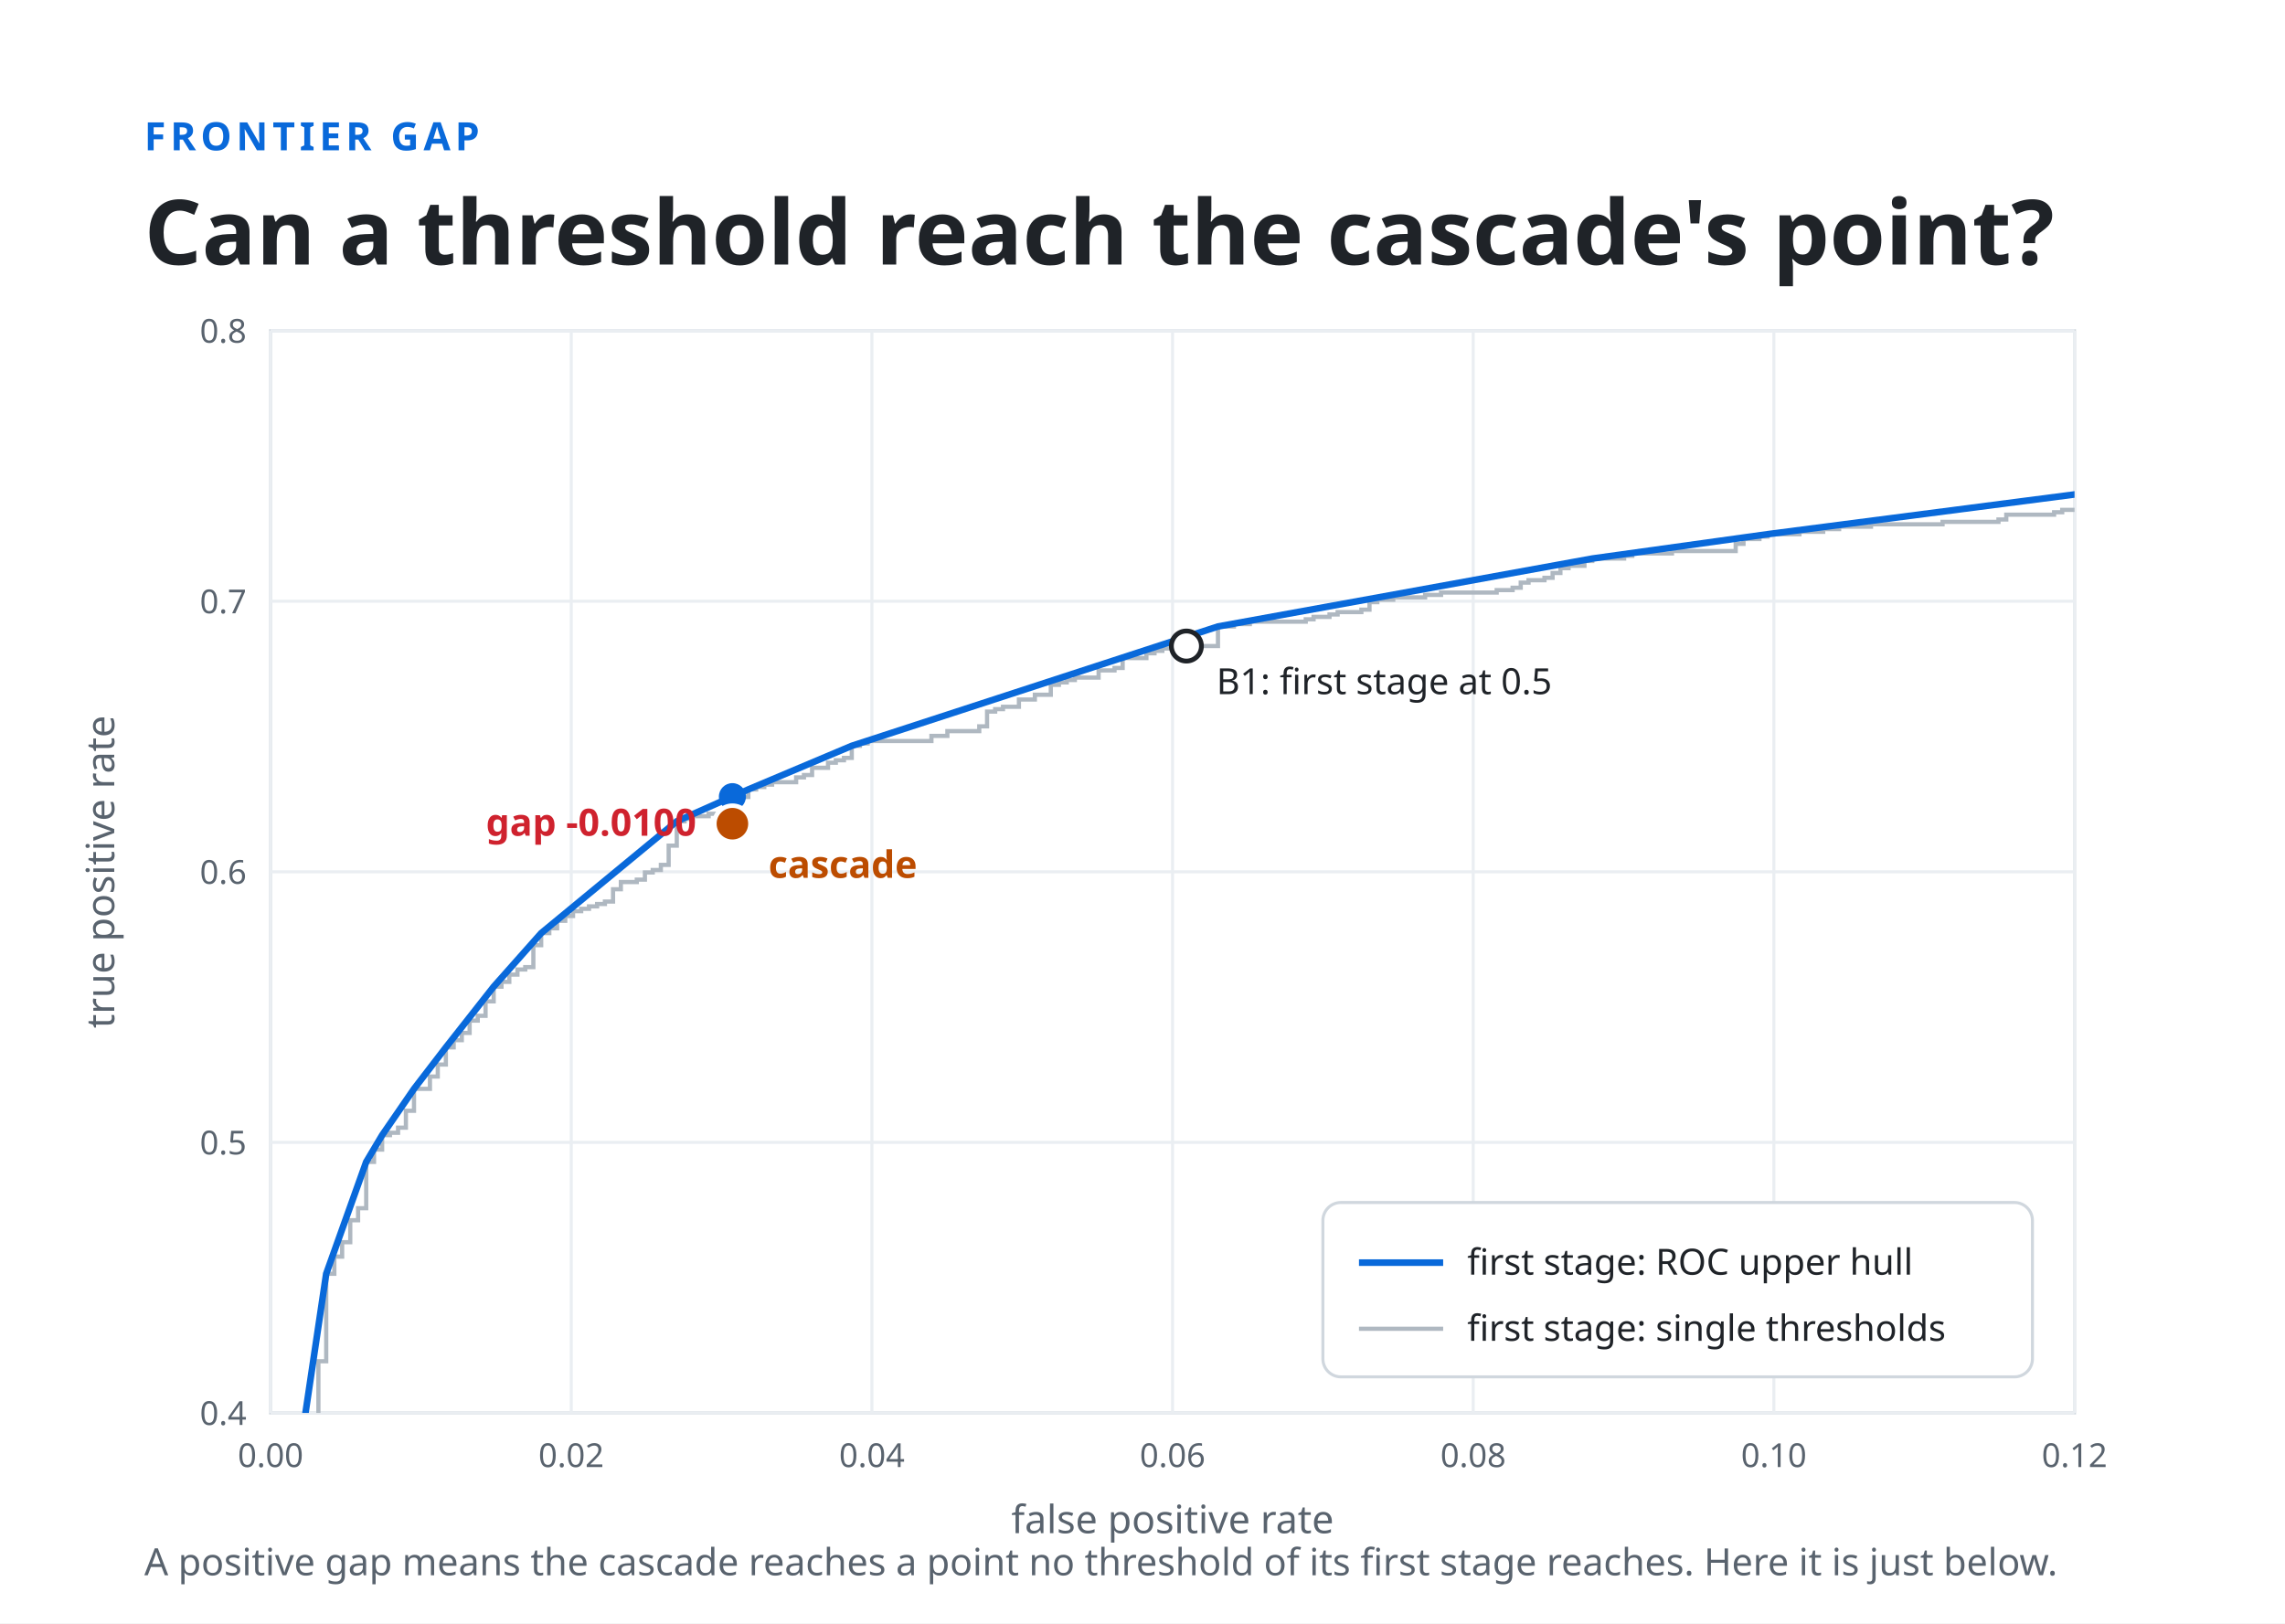
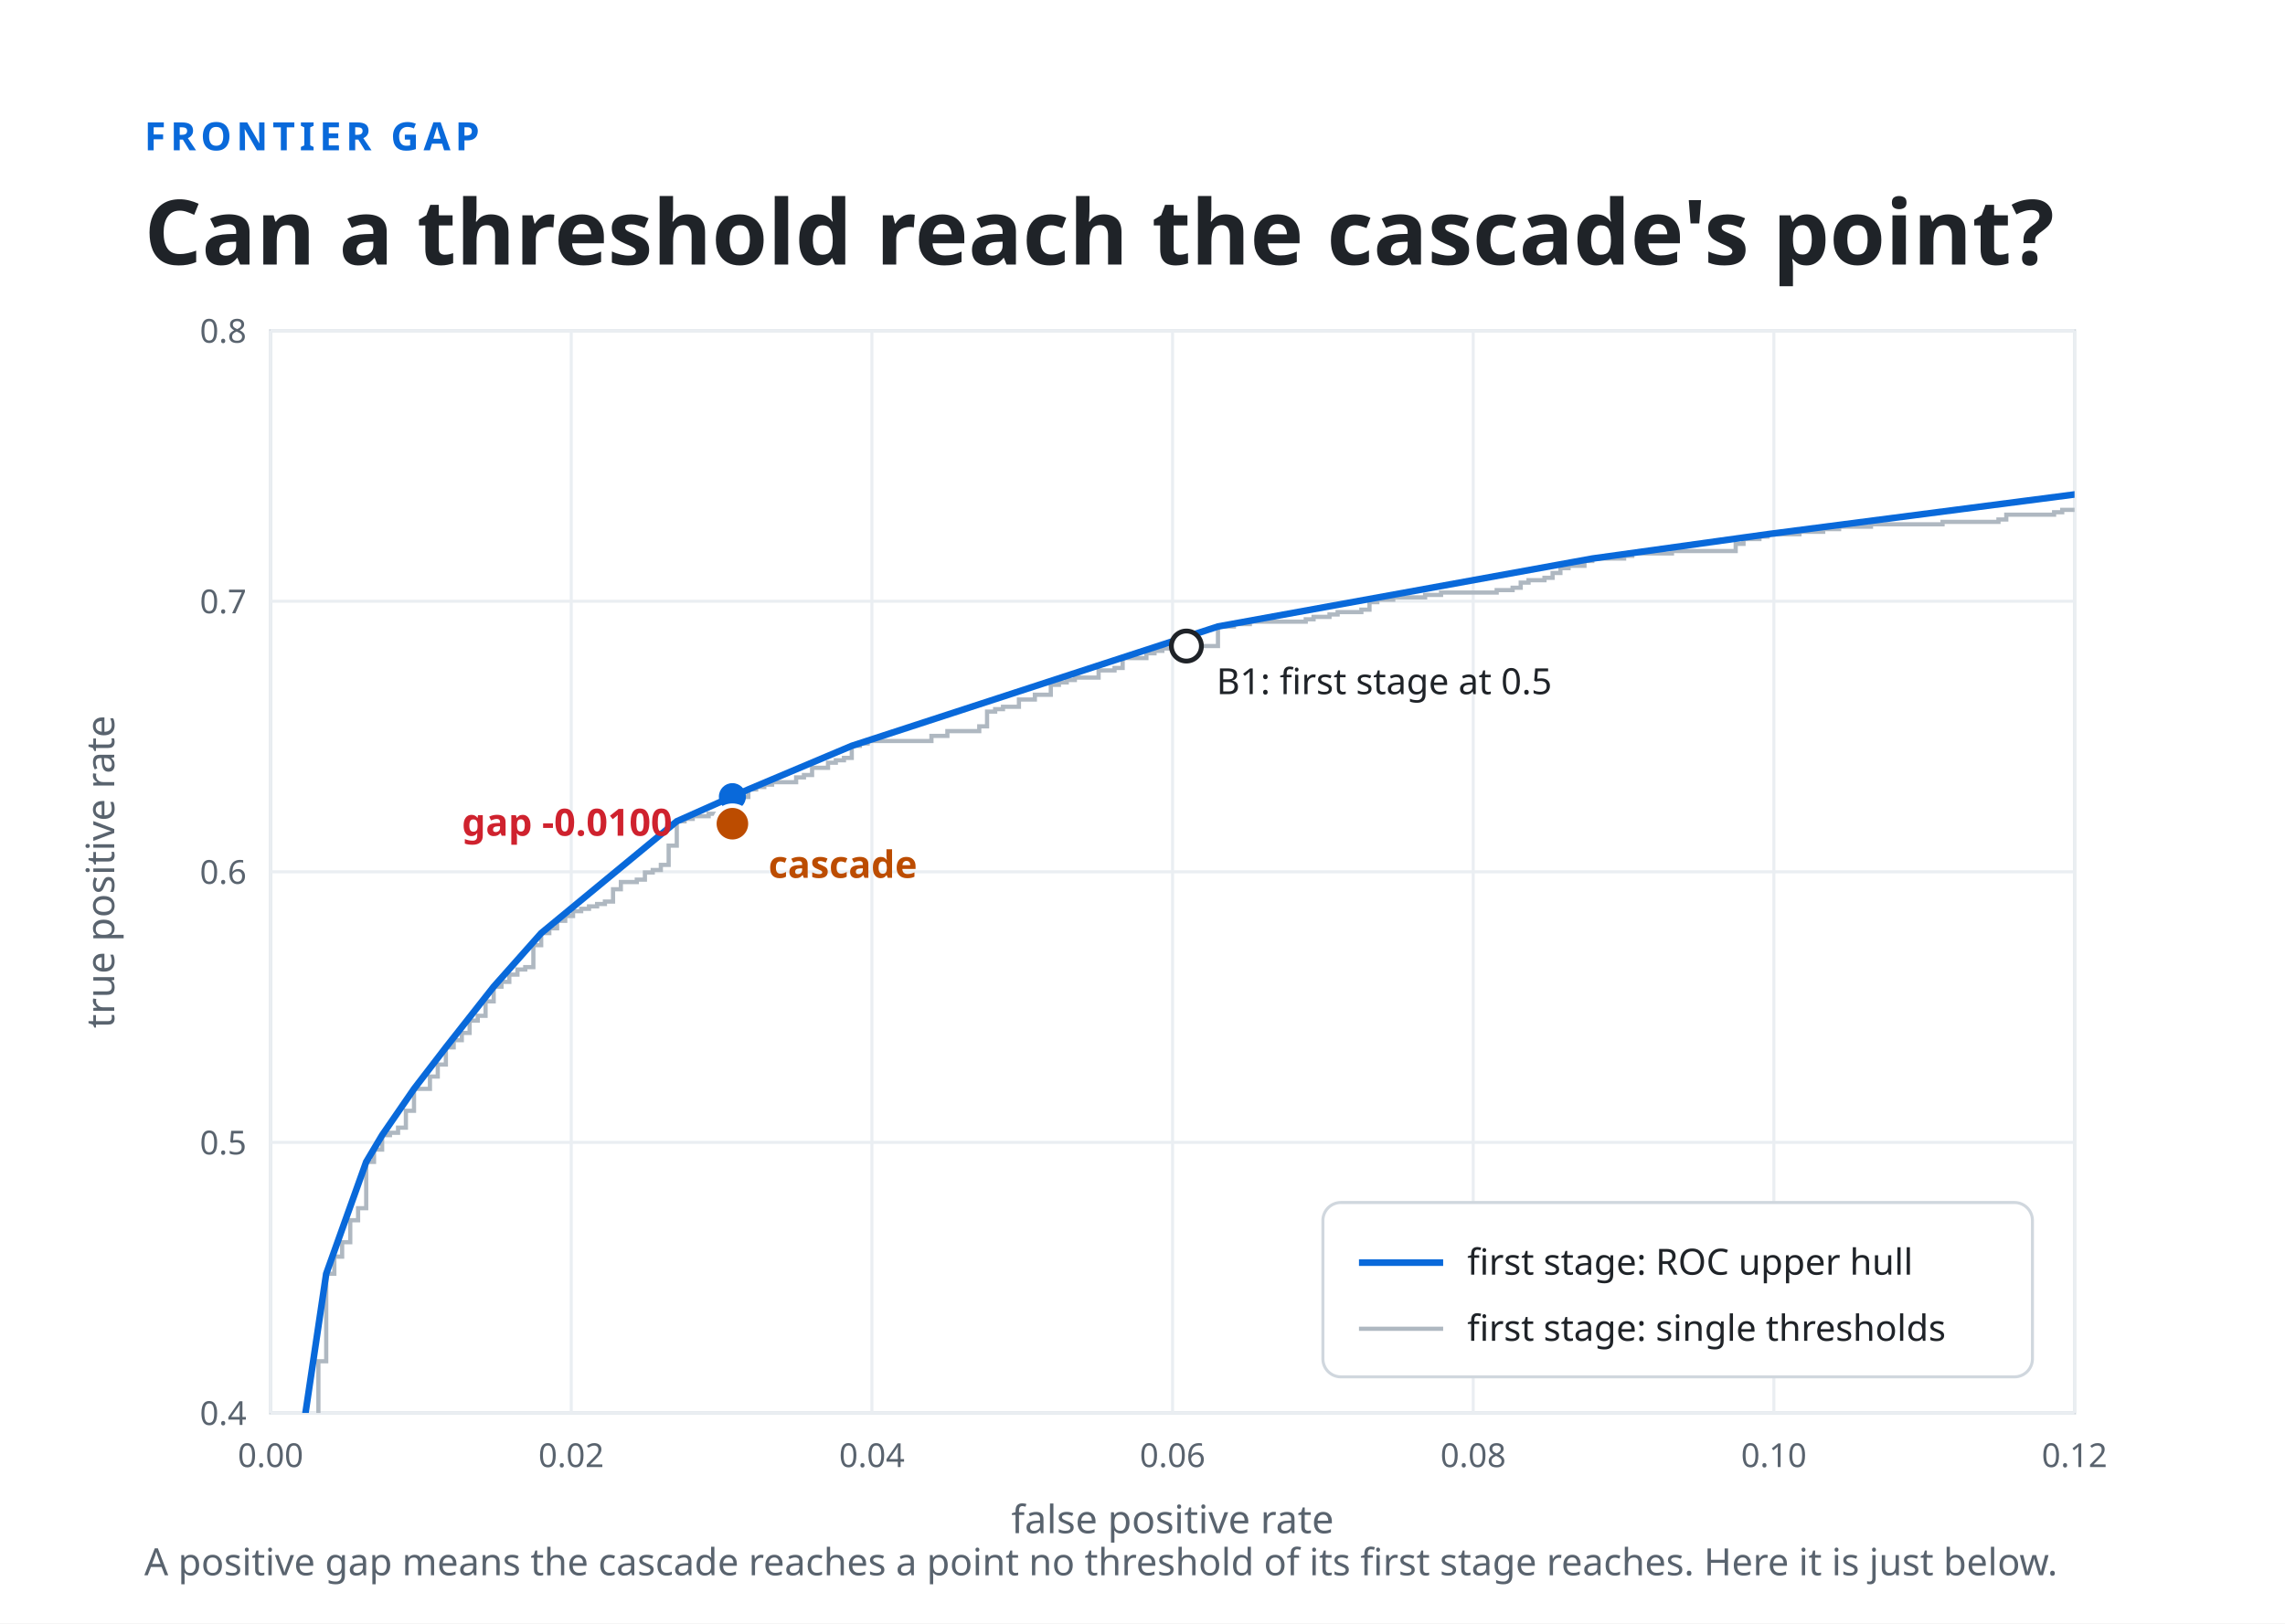
<svg xmlns="http://www.w3.org/2000/svg" width="760" height="540" viewBox="0 0 760 540" role="img" aria-label="Frontier gap for the R1 example, seed 0: the cascade lies just below the first stage's ROC hull">
  <defs>
    <marker id="arrow" viewBox="0 0 10 10" refX="9" refY="5" markerWidth="8" markerHeight="8" orient="auto-start-reverse">
      <path d="M0,0 L10,5 L0,10 z" fill="#8c959f" />
    </marker>
  </defs>
  <rect width="100%" height="100%" fill="#ffffff" />
  <text x="48.0" y="50.0" font-family="-apple-system, BlinkMacSystemFont, 'Segoe UI', 'Noto Sans', Helvetica, Arial, sans-serif" font-size="13" font-weight="700" fill="#0969da" text-anchor="start" letter-spacing="1.5">FRONTIER GAP</text>
  <text x="48.0" y="88.0" font-family="-apple-system, BlinkMacSystemFont, 'Segoe UI', 'Noto Sans', Helvetica, Arial, sans-serif" font-size="30" font-weight="700" fill="#1f2328" text-anchor="start">Can a threshold reach the cascade's point?</text>
  <rect x="90.0" y="110.0" width="600.0" height="360.0" rx="0" fill="#fff" stroke="#d0d7de" stroke-width="1" />
  <line x1="90.0" y1="110.0" x2="90.0" y2="470.0" stroke="#eaeef2" stroke-width="1" />
  <text x="90.0" y="488.0" font-family="-apple-system, BlinkMacSystemFont, 'Segoe UI', 'Noto Sans', Helvetica, Arial, sans-serif" font-size="11" font-weight="400" fill="#59636e" text-anchor="middle">0.00</text>
  <line x1="190.0" y1="110.0" x2="190.0" y2="470.0" stroke="#eaeef2" stroke-width="1" />
  <text x="190.0" y="488.0" font-family="-apple-system, BlinkMacSystemFont, 'Segoe UI', 'Noto Sans', Helvetica, Arial, sans-serif" font-size="11" font-weight="400" fill="#59636e" text-anchor="middle">0.02</text>
  <line x1="290.0" y1="110.0" x2="290.0" y2="470.0" stroke="#eaeef2" stroke-width="1" />
  <text x="290.0" y="488.0" font-family="-apple-system, BlinkMacSystemFont, 'Segoe UI', 'Noto Sans', Helvetica, Arial, sans-serif" font-size="11" font-weight="400" fill="#59636e" text-anchor="middle">0.04</text>
  <line x1="390.0" y1="110.0" x2="390.0" y2="470.0" stroke="#eaeef2" stroke-width="1" />
  <text x="390.0" y="488.0" font-family="-apple-system, BlinkMacSystemFont, 'Segoe UI', 'Noto Sans', Helvetica, Arial, sans-serif" font-size="11" font-weight="400" fill="#59636e" text-anchor="middle">0.06</text>
  <line x1="490.0" y1="110.0" x2="490.0" y2="470.0" stroke="#eaeef2" stroke-width="1" />
  <text x="490.0" y="488.0" font-family="-apple-system, BlinkMacSystemFont, 'Segoe UI', 'Noto Sans', Helvetica, Arial, sans-serif" font-size="11" font-weight="400" fill="#59636e" text-anchor="middle">0.08</text>
  <line x1="590.0" y1="110.0" x2="590.0" y2="470.0" stroke="#eaeef2" stroke-width="1" />
  <text x="590.0" y="488.0" font-family="-apple-system, BlinkMacSystemFont, 'Segoe UI', 'Noto Sans', Helvetica, Arial, sans-serif" font-size="11" font-weight="400" fill="#59636e" text-anchor="middle">0.10</text>
  <line x1="690.0" y1="110.0" x2="690.0" y2="470.0" stroke="#eaeef2" stroke-width="1" />
  <text x="690.0" y="488.0" font-family="-apple-system, BlinkMacSystemFont, 'Segoe UI', 'Noto Sans', Helvetica, Arial, sans-serif" font-size="11" font-weight="400" fill="#59636e" text-anchor="middle">0.12</text>
  <line x1="90.0" y1="470.0" x2="690.0" y2="470.0" stroke="#eaeef2" stroke-width="1" />
  <text x="82.0" y="474.0" font-family="-apple-system, BlinkMacSystemFont, 'Segoe UI', 'Noto Sans', Helvetica, Arial, sans-serif" font-size="11" font-weight="400" fill="#59636e" text-anchor="end">0.4</text>
  <line x1="90.0" y1="380.0" x2="690.0" y2="380.0" stroke="#eaeef2" stroke-width="1" />
  <text x="82.0" y="384.0" font-family="-apple-system, BlinkMacSystemFont, 'Segoe UI', 'Noto Sans', Helvetica, Arial, sans-serif" font-size="11" font-weight="400" fill="#59636e" text-anchor="end">0.5</text>
  <line x1="90.0" y1="290.0" x2="690.0" y2="290.0" stroke="#eaeef2" stroke-width="1" />
  <text x="82.0" y="294.0" font-family="-apple-system, BlinkMacSystemFont, 'Segoe UI', 'Noto Sans', Helvetica, Arial, sans-serif" font-size="11" font-weight="400" fill="#59636e" text-anchor="end">0.6</text>
  <line x1="90.0" y1="200.0" x2="690.0" y2="200.0" stroke="#eaeef2" stroke-width="1" />
  <text x="82.0" y="204.0" font-family="-apple-system, BlinkMacSystemFont, 'Segoe UI', 'Noto Sans', Helvetica, Arial, sans-serif" font-size="11" font-weight="400" fill="#59636e" text-anchor="end">0.7</text>
  <line x1="90.0" y1="110.0" x2="690.0" y2="110.0" stroke="#eaeef2" stroke-width="1" />
  <text x="82.0" y="114.0" font-family="-apple-system, BlinkMacSystemFont, 'Segoe UI', 'Noto Sans', Helvetica, Arial, sans-serif" font-size="11" font-weight="400" fill="#59636e" text-anchor="end">0.8</text>
  <text x="390.0" y="510.0" font-family="-apple-system, BlinkMacSystemFont, 'Segoe UI', 'Noto Sans', Helvetica, Arial, sans-serif" font-size="13" font-weight="400" fill="#59636e" text-anchor="middle">false positive rate</text>
  <text transform="translate(38,290.0) rotate(-90)" font-family="-apple-system, BlinkMacSystemFont, 'Segoe UI', 'Noto Sans', Helvetica, Arial, sans-serif" font-size="13" fill="#59636e" text-anchor="middle">true positive rate</text>
  <clipPath id="plot">
    <rect x="90" y="110" width="600" height="360" />
  </clipPath>
  <g clip-path="url(#plot)">
    <path d="M90.0,830.0 L90.0,828.4 L90.0,826.8 L90.0,826.0 L90.0,825.1 L90.0,824.3 L90.0,823.5 L90.0,822.7 L90.0,821.9 L90.0,821.1 L90.0,820.3 L90.0,819.5 L90.0,818.7 L90.0,817.9 L90.0,817.1 L90.0,816.2 L90.0,815.4 L90.0,814.6 L90.0,813.8 L90.0,813.0 L90.0,812.2 L90.0,811.4 L90.0,810.6 L90.0,809.8 L90.0,809.0 L90.0,808.1 L90.0,807.3 L90.0,806.5 L90.0,805.7 L90.0,804.9 L90.0,804.1 L90.0,803.3 L90.0,802.5 L90.0,801.7 L90.0,800.9 L90.0,800.1 L90.0,799.2 L90.0,798.4 L90.0,797.6 L90.0,796.8 L90.0,796.0 L90.0,795.2 L90.0,794.4 L90.0,793.6 L90.0,792.8 L90.0,792.0 L90.0,791.2 L90.0,790.3 L90.0,789.5 L90.0,788.7 L90.0,787.9 L90.0,787.1 L90.0,786.3 L90.0,785.5 L90.0,784.7 L90.0,783.9 L90.0,783.1 L90.0,782.2 L90.0,781.4 L90.0,780.6 L90.0,779.8 L90.0,779.0 L90.0,778.2 L90.0,777.4 L90.0,776.6 L90.0,775.8 L90.0,775.0 L90.0,774.2 L90.0,773.3 L90.0,772.5 L90.0,771.7 L90.0,770.9 L90.0,770.1 L90.0,769.3 L90.0,768.5 L90.0,767.7 L90.0,766.9 L90.0,766.1 L90.0,765.3 L90.0,764.4 L90.0,763.6 L90.0,762.8 L90.0,762.0 L90.0,761.2 L90.0,760.4 L90.0,759.6 L90.0,758.8 L90.0,758.0 L90.0,757.2 L90.0,756.3 L90.0,755.5 L90.0,754.7 L90.0,753.9 L90.0,753.1 L90.0,752.3 L90.0,751.5 L90.0,750.7 L90.0,749.9 L90.0,749.1 L90.0,748.3 L90.0,747.4 L90.0,746.6 L90.0,745.8 L90.0,745.0 L90.0,744.2 L90.0,743.4 L90.0,742.6 L90.0,741.8 L90.0,741.0 L90.0,740.2 L90.0,739.4 L90.0,738.5 L90.0,737.7 L90.0,736.9 L90.0,736.1 L90.0,735.3 L90.0,734.5 L90.0,733.7 L90.0,732.9 L90.0,732.1 L90.0,731.3 L90.0,730.4 L90.0,729.6 L90.0,728.8 L90.0,728.0 L90.0,727.2 L90.0,726.4 L90.0,725.6 L90.0,724.8 L90.0,724.0 L90.0,723.2 L90.0,722.4 L90.0,721.5 L90.0,720.7 L90.0,719.9 L90.0,719.1 L90.0,718.3 L90.0,717.5 L90.0,716.7 L90.0,715.9 L90.0,715.1 L90.0,714.3 L90.0,713.5 L90.0,712.6 L90.0,711.8 L90.0,711.0 L90.0,710.2 L90.0,709.4 L90.0,708.6 L90.0,707.8 L90.0,707.0 L90.0,706.2 L90.0,705.4 L90.0,704.6 L90.0,703.7 L90.0,702.9 L90.0,702.1 L90.0,701.3 L90.0,700.5 L90.0,699.7 L90.0,698.9 L90.0,698.1 L90.0,697.3 L90.0,696.5 L90.0,695.6 L90.0,694.8 L90.0,694.0 L90.0,693.2 L90.0,692.4 L90.0,691.6 L90.0,690.8 L90.0,690.0 L90.0,689.2 L90.0,688.4 L90.0,687.6 L90.0,686.7 L90.0,685.9 L90.0,685.1 L90.0,684.3 L90.0,683.5 L90.0,682.7 L90.0,681.9 L90.0,681.1 L90.0,680.3 L90.0,679.5 L90.0,678.7 L90.0,677.8 L90.0,677.0 L90.0,676.2 L90.0,675.4 L90.0,674.6 L92.6,674.6 L92.6,673.8 L92.6,673.0 L92.6,672.2 L92.6,671.4 L92.6,670.6 L92.6,669.7 L92.6,668.9 L92.6,668.1 L92.6,667.3 L92.6,666.5 L92.6,665.7 L92.6,664.9 L92.6,664.1 L92.6,663.3 L92.6,662.5 L92.6,661.7 L92.6,660.8 L92.6,660.0 L92.6,659.2 L92.6,658.4 L92.6,657.6 L92.6,656.8 L92.6,656.0 L92.6,655.2 L92.6,654.4 L92.6,653.6 L92.6,652.8 L92.6,651.9 L92.6,651.1 L92.6,650.3 L92.6,649.5 L92.6,648.7 L92.6,647.9 L92.6,647.1 L92.6,646.3 L92.6,645.5 L92.6,644.7 L92.6,643.8 L92.6,643.0 L92.6,642.2 L92.6,641.4 L92.6,640.6 L92.6,639.8 L92.6,639.0 L92.6,638.2 L92.6,637.4 L92.6,636.6 L92.6,635.8 L92.6,634.9 L92.6,634.1 L92.6,633.3 L92.6,632.5 L92.6,631.7 L92.6,630.9 L92.6,630.1 L92.6,629.3 L92.6,628.5 L92.6,627.7 L92.6,626.9 L92.6,626.0 L92.6,625.2 L92.6,624.4 L92.6,623.6 L92.6,622.8 L92.6,622.0 L92.6,621.2 L92.6,620.4 L92.6,619.6 L92.6,618.8 L92.6,617.9 L92.6,617.1 L92.6,616.3 L92.6,615.5 L92.6,614.7 L92.6,613.9 L92.6,613.1 L92.6,612.3 L92.6,611.5 L92.6,610.7 L92.6,609.9 L92.6,609.0 L92.6,608.2 L92.6,607.4 L92.6,606.6 L92.6,605.8 L92.6,605.0 L92.6,604.2 L92.6,603.4 L92.6,602.6 L92.6,601.8 L92.6,601.0 L92.6,600.1 L92.6,599.3 L92.6,598.5 L92.6,597.7 L92.6,596.9 L92.6,596.1 L92.6,595.3 L92.6,594.5 L92.6,593.7 L92.6,592.9 L92.6,592.1 L92.6,591.2 L92.6,590.4 L92.6,589.6 L92.6,588.8 L92.6,588.0 L92.6,587.2 L92.6,586.4 L92.6,585.6 L92.6,584.8 L92.6,584.0 L92.6,583.1 L92.6,582.3 L92.6,581.5 L92.6,580.7 L92.6,579.9 L92.6,579.1 L92.6,578.3 L92.6,577.5 L92.6,576.7 L92.6,575.9 L92.6,575.1 L92.6,574.2 L92.6,573.4 L92.6,572.6 L92.6,571.8 L92.6,571.0 L92.6,570.2 L92.6,569.4 L92.6,568.6 L92.6,567.8 L92.6,567.0 L92.6,566.2 L92.6,565.3 L92.6,564.5 L92.6,563.7 L92.6,562.9 L92.6,562.1 L92.6,561.3 L92.6,560.5 L92.6,559.7 L92.6,558.9 L92.6,558.1 L92.6,557.2 L92.6,556.4 L92.6,555.6 L92.6,554.8 L92.6,554.0 L92.6,553.2 L92.6,552.4 L92.6,551.6 L92.6,550.8 L92.6,550.0 L92.6,549.2 L92.6,548.3 L92.6,547.5 L92.6,546.7 L92.6,545.9 L92.6,545.1 L92.6,544.3 L92.6,543.5 L92.6,542.7 L92.6,541.9 L92.6,541.1 L92.6,540.3 L92.6,539.4 L92.6,538.6 L92.6,537.8 L92.6,537.0 L92.6,536.2 L92.6,535.4 L92.6,534.6 L92.6,533.8 L92.6,533.0 L92.6,532.2 L92.6,531.3 L92.6,530.5 L95.3,530.5 L95.3,529.7 L97.9,529.7 L97.9,528.9 L97.9,528.1 L97.9,527.3 L97.9,526.5 L100.6,526.5 L100.6,525.7 L100.6,524.9 L100.6,524.1 L100.6,523.3 L100.6,522.4 L100.6,521.6 L100.6,520.8 L100.6,520.0 L100.6,519.2 L100.6,518.4 L100.6,517.6 L100.6,516.8 L100.6,516.0 L100.6,515.2 L100.6,514.4 L100.6,513.5 L100.6,512.7 L100.6,511.9 L100.6,511.1 L100.6,510.3 L100.6,509.5 L100.6,508.7 L103.2,508.7 L103.2,507.9 L103.2,507.1 L103.2,506.3 L103.2,505.4 L103.2,504.6 L103.2,503.8 L103.2,503.0 L103.2,502.2 L103.2,501.4 L103.2,500.6 L103.2,499.8 L103.2,499.0 L103.2,498.2 L103.2,497.4 L103.2,496.5 L103.2,495.7 L103.2,494.9 L103.2,494.1 L103.2,493.3 L103.2,492.5 L103.2,491.7 L103.2,490.9 L103.2,490.1 L103.2,489.3 L103.2,488.5 L103.2,487.6 L103.2,486.8 L103.2,486.0 L103.2,485.2 L103.2,484.4 L103.2,483.6 L103.2,482.8 L105.9,482.8 L105.9,482.0 L105.9,481.2 L105.9,480.4 L105.9,479.6 L105.9,478.7 L105.9,477.9 L105.9,477.1 L105.9,476.3 L105.9,475.5 L105.9,474.7 L105.9,473.9 L105.9,473.1 L105.9,472.3 L105.9,471.5 L105.9,470.6 L105.9,469.8 L105.9,469.0 L105.9,468.2 L105.9,467.4 L105.9,466.6 L105.9,465.8 L105.9,465.0 L105.9,464.2 L105.9,463.4 L105.9,462.6 L105.9,461.7 L105.9,460.9 L105.9,460.1 L105.9,459.3 L105.9,458.5 L105.9,457.7 L105.9,456.9 L105.9,456.1 L105.9,455.3 L105.9,454.5 L105.9,453.7 L105.9,452.8 L108.5,452.8 L108.5,452.0 L108.5,451.2 L108.5,450.4 L108.5,449.6 L108.5,448.8 L108.5,448.0 L108.5,447.2 L108.5,446.4 L108.5,445.6 L108.5,444.7 L108.5,443.9 L108.5,443.1 L108.5,442.3 L108.5,441.5 L108.5,440.7 L108.5,439.9 L108.5,439.1 L108.5,438.3 L108.5,437.5 L108.5,436.7 L108.5,435.8 L108.5,435.0 L108.5,434.2 L108.5,433.4 L108.5,432.6 L108.5,431.8 L108.5,431.0 L108.5,430.2 L108.5,429.4 L108.5,428.6 L108.5,427.8 L108.5,426.9 L108.5,426.1 L108.5,425.3 L108.5,424.5 L108.5,423.7 L111.2,423.7 L111.2,422.9 L111.2,422.1 L111.2,421.3 L111.2,420.5 L111.2,419.7 L111.2,418.8 L111.2,418.0 L113.8,418.0 L113.8,417.2 L113.8,416.4 L113.8,415.6 L113.8,414.8 L113.8,414.0 L113.8,413.2 L116.5,413.2 L116.5,412.4 L116.5,411.6 L116.5,410.8 L116.5,409.9 L116.5,409.1 L116.5,408.3 L116.5,407.5 L116.5,406.7 L116.5,405.9 L119.1,405.9 L119.1,405.1 L119.1,404.3 L119.1,403.5 L119.1,402.7 L119.1,401.9 L121.8,401.9 L121.8,401.0 L121.8,400.2 L121.8,399.4 L121.8,398.6 L121.8,397.8 L121.8,397.0 L121.8,396.2 L121.8,395.4 L121.8,394.6 L121.8,393.8 L121.8,392.9 L121.8,392.1 L121.8,391.3 L121.8,390.5 L121.8,389.7 L121.8,388.9 L121.8,388.1 L121.8,387.3 L121.8,386.5 L124.4,386.5 L124.4,385.7 L124.4,384.9 L124.4,384.0 L124.4,383.2 L124.4,382.4 L127.1,382.4 L127.1,381.6 L127.1,380.8 L127.1,380.0 L127.1,379.2 L127.1,378.4 L127.1,377.6 L129.7,377.6 L129.7,376.8 L132.4,376.8 L132.4,376.0 L132.4,375.1 L135.0,375.1 L135.0,374.3 L135.0,373.5 L135.0,372.7 L135.0,371.9 L135.0,371.1 L135.0,370.3 L135.0,369.5 L137.7,369.5 L137.7,368.7 L137.7,367.9 L137.7,367.1 L137.7,366.2 L137.7,365.4 L137.7,364.6 L137.7,363.8 L137.7,363.0 L137.7,362.2 L140.3,362.2 L143.0,362.2 L143.0,361.4 L143.0,360.6 L143.0,359.8 L143.0,359.0 L143.0,358.1 L145.6,358.1 L145.6,357.3 L145.6,356.5 L145.6,355.7 L145.6,354.9 L145.6,354.1 L148.3,354.1 L148.3,353.3 L148.3,352.5 L148.3,351.7 L148.3,350.9 L148.3,350.1 L148.3,349.2 L148.3,348.4 L150.9,348.4 L150.9,347.6 L150.9,346.8 L150.9,346.0 L153.6,346.0 L153.6,345.2 L153.6,344.4 L153.6,343.6 L156.2,343.6 L156.2,342.8 L156.2,342.0 L156.2,341.2 L156.2,340.3 L156.2,339.5 L158.9,339.5 L158.9,338.7 L158.9,337.9 L161.5,337.9 L161.5,337.1 L161.5,336.3 L161.5,335.5 L161.5,334.7 L161.5,333.9 L161.5,333.1 L164.2,333.1 L164.2,332.2 L164.2,331.4 L164.2,330.6 L164.2,329.8 L164.2,329.0 L164.2,328.2 L166.8,328.2 L166.8,327.4 L166.8,326.6 L169.4,326.6 L169.4,325.8 L169.4,325.0 L169.4,324.2 L172.1,324.2 L172.1,323.3 L172.1,322.5 L174.7,322.5 L174.7,321.7 L177.4,321.7 L177.4,320.9 L177.4,320.1 L177.4,319.3 L177.4,318.5 L177.4,317.7 L177.4,316.9 L177.4,316.1 L177.4,315.3 L177.4,314.4 L180.0,314.4 L180.0,313.6 L180.0,312.8 L180.0,312.0 L180.0,311.2 L180.0,310.4 L182.7,310.4 L182.7,309.6 L182.7,308.8 L185.3,308.8 L185.3,308.0 L185.3,307.2 L185.3,306.3 L188.0,306.3 L188.0,305.5 L188.0,304.7 L190.6,304.7 L190.6,303.9 L190.6,303.1 L193.3,303.1 L193.3,302.3 L195.9,302.3 L195.9,301.5 L198.6,301.5 L198.6,300.7 L201.2,300.7 L201.2,299.9 L203.9,299.9 L203.9,299.1 L203.9,298.3 L203.9,297.4 L203.9,296.6 L203.9,295.8 L206.5,295.8 L206.5,295.0 L206.5,294.2 L206.5,293.4 L209.2,293.4 L211.8,293.4 L211.8,292.6 L214.5,292.6 L214.5,291.8 L214.5,291.0 L214.5,290.2 L217.1,290.2 L217.1,289.4 L219.8,289.4 L219.8,288.5 L219.8,287.7 L222.4,287.7 L222.4,286.9 L222.4,286.1 L222.4,285.3 L222.4,284.5 L222.4,283.7 L222.4,282.9 L222.4,282.1 L222.4,281.3 L225.1,281.3 L225.1,280.4 L225.1,279.6 L225.1,278.8 L225.1,278.0 L225.1,277.2 L225.1,276.4 L225.1,275.6 L225.1,274.8 L225.1,274.0 L225.1,273.2 L227.7,273.2 L227.7,272.4 L230.4,272.4 L230.4,271.5 L233.0,271.5 L235.7,271.5 L235.7,270.7 L238.3,270.7 L241.0,270.7 L241.0,269.9 L241.0,269.1 L241.0,268.3 L243.6,268.3 L243.6,267.5 L243.6,266.7 L243.6,265.9 L243.6,265.1 L246.2,265.1 L248.9,265.1 L248.9,264.3 L248.9,263.5 L248.9,262.6 L251.5,262.6 L251.5,261.8 L254.2,261.8 L254.2,261.0 L256.8,261.0 L256.8,260.2 L259.5,260.2 L262.1,260.2 L264.8,260.2 L264.8,259.4 L264.8,258.6 L267.4,258.6 L267.4,257.8 L270.1,257.8 L270.1,257.0 L270.1,256.2 L270.1,255.4 L272.7,255.4 L275.4,255.4 L275.4,254.6 L275.4,253.7 L278.0,253.7 L278.0,252.9 L280.7,252.9 L280.7,252.1 L283.3,252.1 L283.3,251.3 L283.3,250.5 L283.3,249.7 L283.3,248.9 L283.3,248.1 L286.0,248.1 L286.0,247.3 L288.6,247.3 L288.6,246.5 L291.3,246.5 L293.9,246.5 L296.6,246.5 L299.2,246.5 L301.9,246.5 L304.5,246.5 L307.2,246.5 L309.8,246.5 L309.8,245.6 L309.8,244.8 L312.5,244.8 L315.1,244.8 L315.1,244.0 L315.1,243.2 L317.8,243.2 L320.4,243.2 L323.1,243.2 L325.7,243.2 L325.7,242.4 L325.7,241.6 L328.3,241.6 L328.3,240.8 L328.3,240.0 L328.3,239.2 L328.3,238.4 L328.3,237.6 L328.3,236.7 L331.0,236.7 L331.0,235.9 L333.6,235.9 L333.6,235.1 L336.3,235.1 L338.9,235.1 L338.9,234.3 L338.9,233.5 L338.9,232.7 L341.6,232.7 L344.2,232.7 L344.2,231.9 L344.2,231.1 L346.9,231.1 L349.5,231.1 L349.5,230.3 L349.5,229.5 L349.5,228.7 L349.5,227.8 L352.2,227.8 L352.2,227.0 L354.8,227.0 L354.8,226.2 L357.5,226.2 L357.5,225.4 L360.1,225.4 L362.8,225.4 L365.4,225.4 L365.4,224.6 L365.4,223.8 L365.4,223.0 L368.1,223.0 L370.7,223.0 L370.7,222.2 L373.4,222.2 L373.4,221.4 L373.4,220.6 L373.4,219.7 L373.4,218.9 L376.0,218.9 L378.7,218.9 L381.3,218.9 L381.3,218.1 L381.3,217.3 L384.0,217.3 L384.0,216.5 L386.6,216.5 L386.6,215.7 L389.3,215.7 L389.3,214.9 L391.9,214.9 L394.6,214.9 L397.2,214.9 L399.9,214.9 L402.5,214.9 L405.1,214.9 L405.1,214.1 L405.1,213.3 L405.1,212.5 L405.1,211.7 L405.1,210.8 L405.1,210.0 L405.1,209.2 L405.1,208.4 L407.8,208.4 L410.4,208.4 L410.4,207.6 L413.1,207.6 L415.7,207.6 L415.7,206.8 L418.4,206.8 L421.0,206.8 L423.7,206.8 L426.3,206.8 L429.0,206.8 L431.6,206.8 L434.3,206.8 L434.3,206.0 L436.9,206.0 L436.9,205.2 L439.6,205.2 L442.2,205.2 L442.2,204.4 L444.9,204.4 L444.9,203.6 L447.5,203.6 L450.2,203.6 L452.8,203.6 L452.8,202.8 L455.5,202.8 L455.5,201.9 L455.5,201.1 L455.5,200.3 L458.1,200.3 L458.1,199.5 L460.8,199.5 L463.4,199.5 L463.4,198.7 L466.1,198.7 L468.7,198.7 L471.4,198.7 L474.0,198.7 L474.0,197.9 L476.7,197.9 L479.3,197.9 L479.3,197.1 L481.9,197.1 L484.6,197.1 L487.2,197.1 L489.9,197.1 L492.5,197.1 L495.2,197.1 L497.8,197.1 L497.8,196.3 L500.5,196.3 L503.1,196.3 L503.1,195.5 L505.8,195.5 L505.8,194.7 L505.8,193.8 L508.4,193.8 L508.4,193.0 L511.1,193.0 L513.7,193.0 L513.7,192.2 L516.4,192.2 L516.4,191.4 L516.4,190.6 L519.0,190.6 L519.0,189.8 L519.0,189.0 L521.7,189.0 L521.7,188.2 L524.3,188.2 L527.0,188.2 L527.0,187.4 L527.0,186.6 L529.6,186.6 L529.6,185.8 L532.3,185.8 L534.9,185.8 L537.6,185.8 L540.2,185.8 L540.2,184.9 L542.9,184.9 L542.9,184.1 L545.5,184.1 L548.2,184.1 L550.8,184.1 L553.5,184.1 L556.1,184.1 L556.1,183.3 L558.8,183.3 L561.4,183.3 L564.0,183.3 L566.7,183.3 L569.3,183.3 L572.0,183.3 L574.6,183.3 L577.3,183.3 L577.3,182.5 L577.3,181.7 L577.3,180.9 L579.9,180.9 L579.9,180.1 L579.9,179.3 L582.6,179.3 L585.2,179.3 L585.2,178.5 L587.9,178.5 L587.9,177.7 L590.5,177.7 L593.2,177.7 L595.8,177.7 L598.5,177.7 L598.5,176.9 L601.1,176.9 L603.8,176.9 L606.4,176.9 L606.4,176.0 L609.1,176.0 L611.7,176.0 L611.7,175.2 L614.4,175.2 L617.0,175.2 L619.7,175.2 L622.3,175.2 L622.3,174.4 L625.0,174.4 L627.6,174.4 L630.3,174.4 L632.9,174.4 L635.6,174.4 L638.2,174.4 L640.8,174.4 L643.5,174.4 L646.1,174.4 L646.1,173.6 L648.8,173.6 L651.4,173.6 L654.1,173.6 L656.7,173.6 L659.4,173.6 L662.0,173.6 L664.7,173.6 L664.7,172.8 L667.3,172.8 L667.3,172.0 L667.3,171.2 L670.0,171.2 L672.6,171.2 L675.3,171.2 L677.9,171.2 L680.6,171.2 L683.2,171.2 L683.2,170.4 L685.9,170.4 L685.9,169.6 L688.5,169.6 L691.2,169.6 L693.8,169.6 L696.5,169.6 L699.1,169.6 L701.8,169.6 L704.4,169.6 L707.1,169.6 L707.1,168.8 L707.1,167.9 L707.1,167.1 L709.7,167.1 L712.4,167.1 L712.4,166.3 L712.4,165.5 L715.0,165.5 L717.6,165.5 L720.3,165.5 L722.9,165.5 L725.6,165.5 L728.2,165.5 L730.9,165.5 L733.5,165.5 L736.2,165.5 L738.8,165.5 L741.5,165.5 L744.1,165.5 L744.1,164.7 L746.8,164.7 L749.4,164.7 L752.1,164.7 L752.1,163.9 L754.7,163.9 L757.4,163.9 L760.0,163.9 L762.7,163.9 L762.7,163.1 L762.7,162.3 L765.3,162.3 L768.0,162.3 L770.6,162.3 L773.3,162.3 L775.9,162.3 L778.6,162.3 L778.6,161.5 L778.6,160.7 L781.2,160.7 L783.9,160.7 L783.9,159.9 L786.5,159.9 L789.2,159.9 L791.8,159.9 L794.4,159.9 L797.1,159.9 L799.7,159.9 L802.4,159.9 L802.4,159.0 L805.0,159.0 L807.7,159.0 L807.7,158.2 L810.3,158.2 L813.0,158.2 L815.6,158.2 L815.6,157.4 L815.6,156.6 L815.6,155.8 L818.3,155.8 L820.9,155.8 L820.9,155.0 L823.6,155.0 L823.6,154.2 L823.6,153.4 L823.6,152.6 L826.2,152.6 L828.9,152.6 L828.9,151.8 L831.5,151.8 L831.5,151.0 L834.2,151.0 L836.8,151.0 L839.5,151.0 L839.5,150.1 L842.1,150.1 L842.1,149.3 L844.8,149.3 L847.4,149.3 L850.1,149.3 L852.7,149.3 L855.4,149.3 L855.4,148.5 L855.4,147.7 L858.0,147.7 L860.7,147.7 L863.3,147.7 L866.0,147.7 L868.6,147.7" fill="none" stroke="#afb8c1" stroke-width="1.4" />
    <path d="M90.0,830.0 L90.0,674.6 L92.6,530.5 L108.5,423.7 L121.8,386.5 L127.1,377.6 L137.7,362.2 L148.3,348.4 L164.2,328.2 L180.0,310.4 L225.1,273.2 L248.9,262.6 L283.3,248.1 L405.1,208.4 L529.6,185.8 L587.9,177.7 L1001.0,124.2" fill="none" stroke="#0969da" stroke-width="2.2" />
  </g>
  <line x1="243.6" y1="274.0" x2="243.6" y2="265.0" stroke="#cf222e" stroke-width="2" />
  <circle cx="243.6" cy="265.0" r="4.5" fill="#0969da" stroke="none" stroke-width="1" />
  <circle cx="243.6" cy="274.0" r="6" fill="#bc4c00" stroke="#fff" stroke-width="1.5" />
  <circle cx="394.6" cy="214.9" r="5" fill="#fff" stroke="#1f2328" stroke-width="1.6" />
  <text x="404.6" y="230.9" font-family="-apple-system, BlinkMacSystemFont, 'Segoe UI', 'Noto Sans', Helvetica, Arial, sans-serif" font-size="12" font-weight="400" fill="#1f2328" text-anchor="start">B1: first stage at 0.5</text>
  <text x="255.6" y="292.0" font-family="-apple-system, BlinkMacSystemFont, 'Segoe UI', 'Noto Sans', Helvetica, Arial, sans-serif" font-size="12.5" font-weight="700" fill="#bc4c00" text-anchor="start">cascade</text>
-   <text x="231.6" y="278.0" font-family="-apple-system, BlinkMacSystemFont, 'Segoe UI', 'Noto Sans', Helvetica, Arial, sans-serif" font-size="12.5" font-weight="700" fill="#cf222e" text-anchor="end">gap -0.0100</text>
+   <text x="223.6" y="278.0" font-family="-apple-system, BlinkMacSystemFont, 'Segoe UI', 'Noto Sans', Helvetica, Arial, sans-serif" font-size="12.5" font-weight="700" fill="#cf222e" text-anchor="end">gap -0.0100</text>
  <rect x="440.0" y="400.0" width="236.0" height="58.0" rx="6" fill="#fff" stroke="#d0d7de" stroke-width="1" />
  <line x1="452.0" y1="420.0" x2="480.0" y2="420.0" stroke="#0969da" stroke-width="2.2" />
  <text x="488.0" y="424.0" font-family="-apple-system, BlinkMacSystemFont, 'Segoe UI', 'Noto Sans', Helvetica, Arial, sans-serif" font-size="12" font-weight="400" fill="#1f2328" text-anchor="start">first stage: ROC upper hull</text>
  <line x1="452.0" y1="442.0" x2="480.0" y2="442.0" stroke="#afb8c1" stroke-width="1.4" />
  <text x="488.0" y="446.0" font-family="-apple-system, BlinkMacSystemFont, 'Segoe UI', 'Noto Sans', Helvetica, Arial, sans-serif" font-size="12" font-weight="400" fill="#1f2328" text-anchor="start">first stage: single thresholds</text>
  <text x="48.0" y="524.0" font-family="-apple-system, BlinkMacSystemFont, 'Segoe UI', 'Noto Sans', Helvetica, Arial, sans-serif" font-size="12.5" font-weight="400" fill="#59636e" text-anchor="start">A positive gap means the cascade reaches a point no threshold of its first stage reaches. Here it is just below.</text>
</svg>
